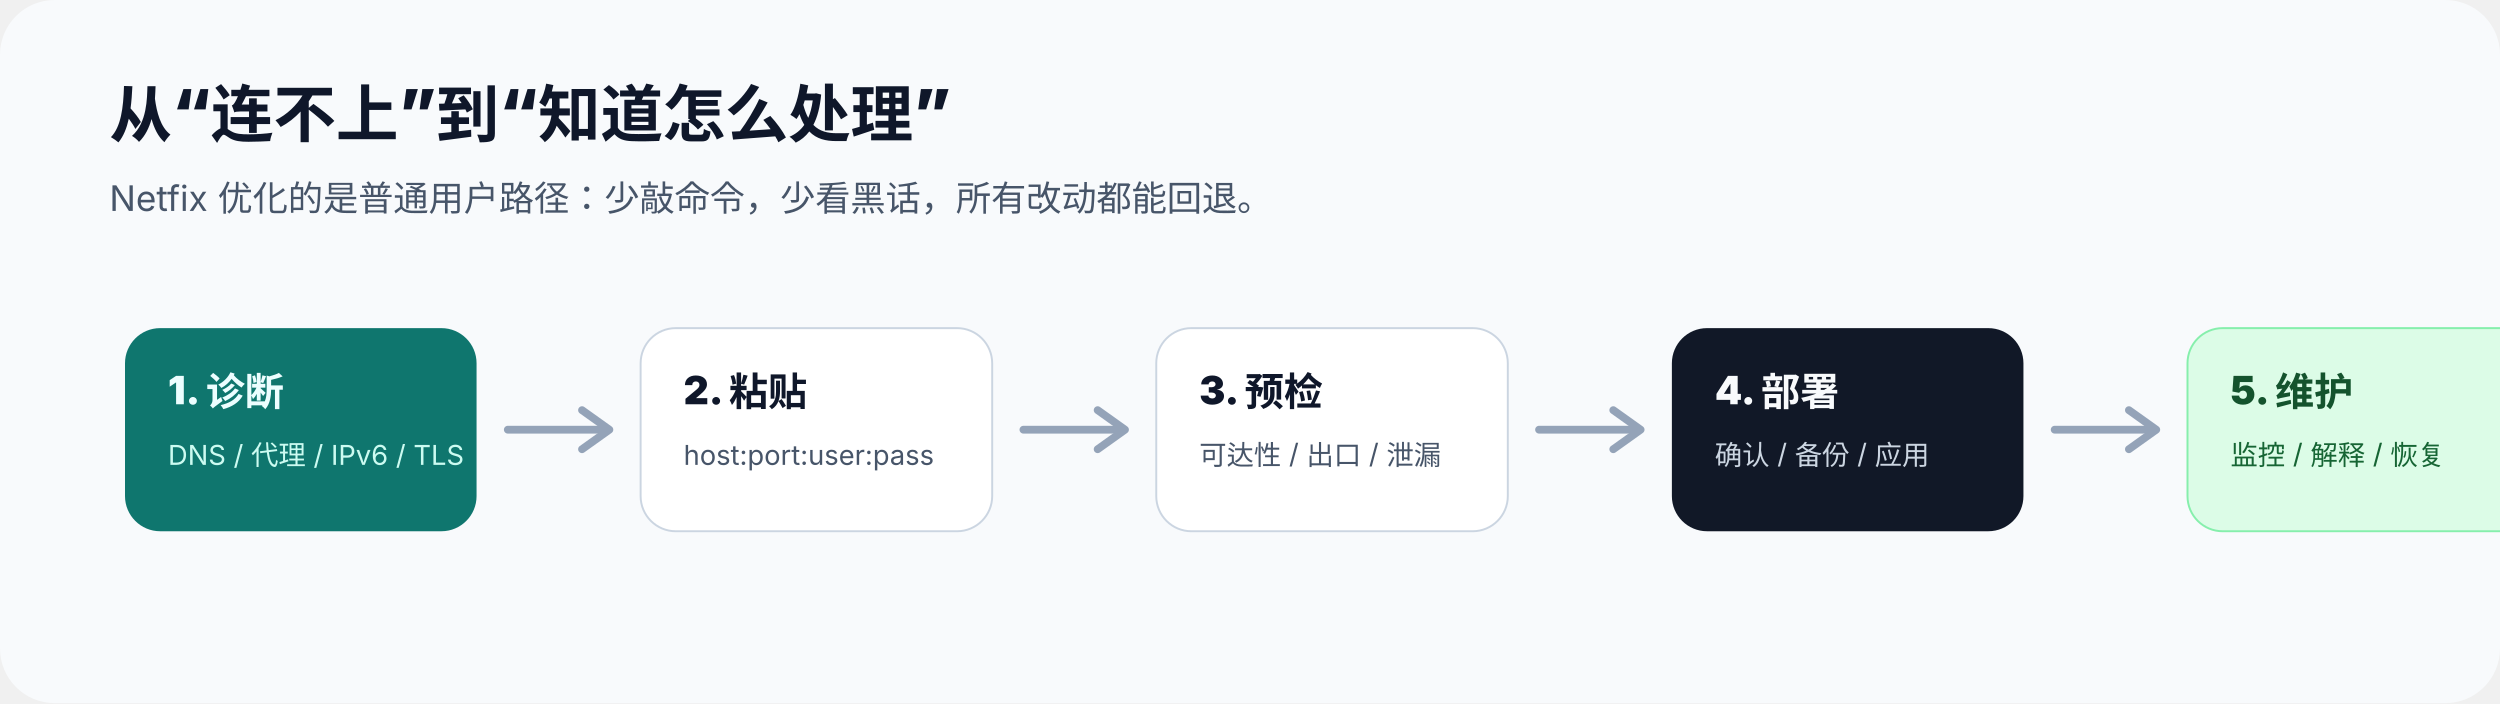
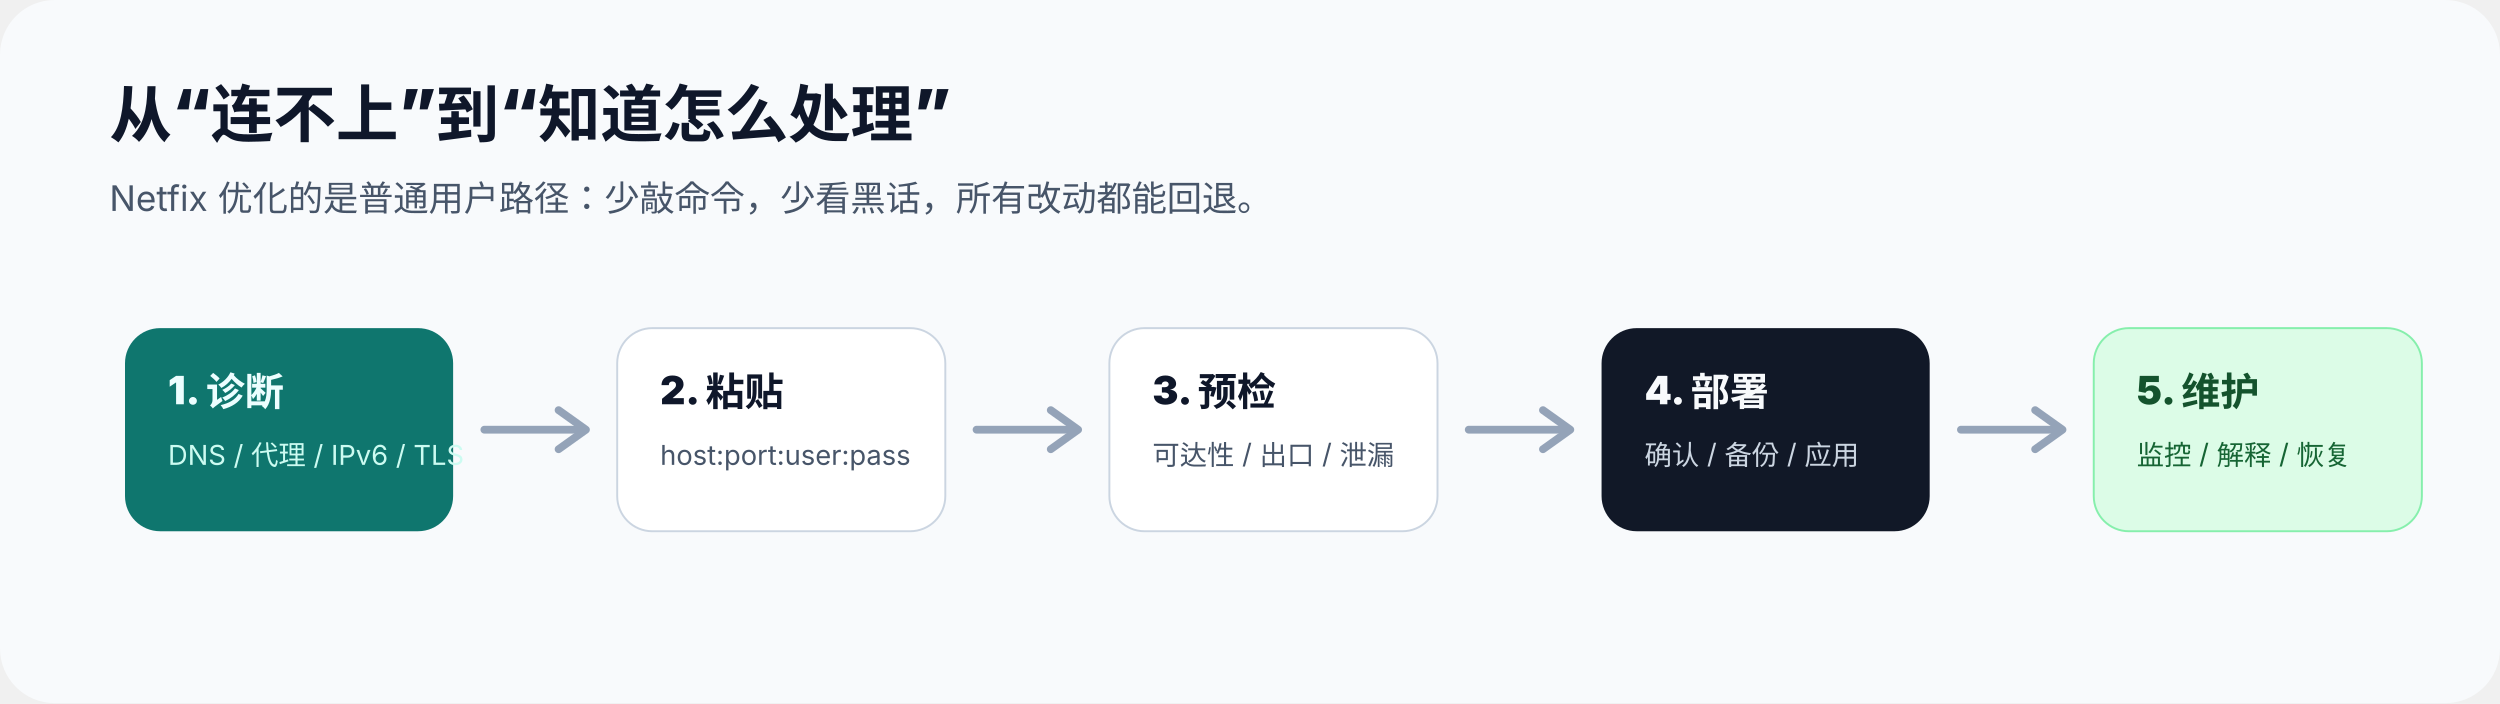
<svg xmlns="http://www.w3.org/2000/svg" width="1280" height="360" viewBox="0 0 1280 360" role="img" aria-labelledby="title desc">
  <rect width="1280" height="360" rx="28" fill="#f8fafc" />
  <g font-family="-apple-system,BlinkMacSystemFont,Segoe UI,PingFang SC,Microsoft YaHei,sans-serif">
    <text x="56" y="70" fill="#0f172a" font-size="32" font-weight="850">从“连不上”到“知道怎么处理”</text>
    <text x="56" y="108" fill="#475569" font-size="18">Netfix 优化的是普通用户路径：少敲命令，少看黑话，所有改动都能回退。</text>
  </g>
  <g transform="translate(64 168)" font-family="-apple-system,BlinkMacSystemFont,Segoe UI,PingFang SC,Microsoft YaHei,sans-serif">
    <g>
-       <rect width="180" height="104" rx="18" fill="#0f766e" />
+       <rect width="168" height="104" rx="18" fill="#0f766e" />
      <text x="22" y="39" fill="#ecfeff" font-size="20" font-weight="850">1. 诊断</text>
      <text x="22" y="70" fill="#ccfbf1" font-size="14">DNS / 代理 / IPv6 / TLS</text>
    </g>
-     <path d="M196 52 H244" stroke="#94a3b8" stroke-width="4" stroke-linecap="round" />
-     <path d="M234 42 L248 52 L234 62" fill="none" stroke="#94a3b8" stroke-width="4" stroke-linecap="round" stroke-linejoin="round" />
-     <g transform="translate(264)">
-       <rect width="180" height="104" rx="18" fill="#ffffff" stroke="#cbd5e1" />
+     <path d="M184 52 H232" stroke="#94a3b8" stroke-width="4" stroke-linecap="round" />
+     <path d="M222 42 L236 52 L222 62" fill="none" stroke="#94a3b8" stroke-width="4" stroke-linecap="round" stroke-linejoin="round" />
+     <g transform="translate(252)">
+       <rect width="168" height="104" rx="18" fill="#ffffff" stroke="#cbd5e1" />
      <text x="22" y="39" fill="#0f172a" font-size="20" font-weight="850">2. 粘贴</text>
      <text x="22" y="70" fill="#475569" font-size="14">host:port:user:pass</text>
    </g>
-     <path d="M460 52 H508" stroke="#94a3b8" stroke-width="4" stroke-linecap="round" />
-     <path d="M498 42 L512 52 L498 62" fill="none" stroke="#94a3b8" stroke-width="4" stroke-linecap="round" stroke-linejoin="round" />
-     <g transform="translate(528)">
-       <rect width="180" height="104" rx="18" fill="#ffffff" stroke="#cbd5e1" />
+     <path d="M436 52 H484" stroke="#94a3b8" stroke-width="4" stroke-linecap="round" />
+     <path d="M474 42 L488 52 L474 62" fill="none" stroke="#94a3b8" stroke-width="4" stroke-linecap="round" stroke-linejoin="round" />
+     <g transform="translate(504)">
+       <rect width="168" height="104" rx="18" fill="#ffffff" stroke="#cbd5e1" />
      <text x="22" y="39" fill="#0f172a" font-size="20" font-weight="850">3. 预检</text>
      <text x="22" y="70" fill="#475569" font-size="14">可达性 / 出口 / 泄漏</text>
    </g>
-     <path d="M724 52 H772" stroke="#94a3b8" stroke-width="4" stroke-linecap="round" />
-     <path d="M762 42 L776 52 L762 62" fill="none" stroke="#94a3b8" stroke-width="4" stroke-linecap="round" stroke-linejoin="round" />
-     <g transform="translate(792)">
-       <rect width="180" height="104" rx="18" fill="#111827" />
+     <path d="M688 52 H736" stroke="#94a3b8" stroke-width="4" stroke-linecap="round" />
+     <path d="M726 42 L740 52 L726 62" fill="none" stroke="#94a3b8" stroke-width="4" stroke-linecap="round" stroke-linejoin="round" />
+     <g transform="translate(756)">
+       <rect width="168" height="104" rx="18" fill="#111827" />
      <text x="22" y="39" fill="#f8fafc" font-size="20" font-weight="850">4. 部署</text>
      <text x="22" y="70" fill="#cbd5e1" font-size="14">确认 / 备份 / 应用</text>
    </g>
-     <path d="M988 52 H1036" stroke="#94a3b8" stroke-width="4" stroke-linecap="round" />
-     <path d="M1026 42 L1040 52 L1026 62" fill="none" stroke="#94a3b8" stroke-width="4" stroke-linecap="round" stroke-linejoin="round" />
-     <g transform="translate(1056)">
-       <rect width="180" height="104" rx="18" fill="#dcfce7" stroke="#86efac" />
+     <path d="M940 52 H988" stroke="#94a3b8" stroke-width="4" stroke-linecap="round" />
+     <path d="M978 42 L992 52 L978 62" fill="none" stroke="#94a3b8" stroke-width="4" stroke-linecap="round" stroke-linejoin="round" />
+     <g transform="translate(1008)">
+       <rect width="168" height="104" rx="18" fill="#dcfce7" stroke="#86efac" />
      <text x="22" y="39" fill="#14532d" font-size="20" font-weight="850">5. 维护</text>
      <text x="22" y="70" fill="#166534" font-size="14">监控 / 解释 / 恢复</text>
    </g>
  </g>
</svg>
